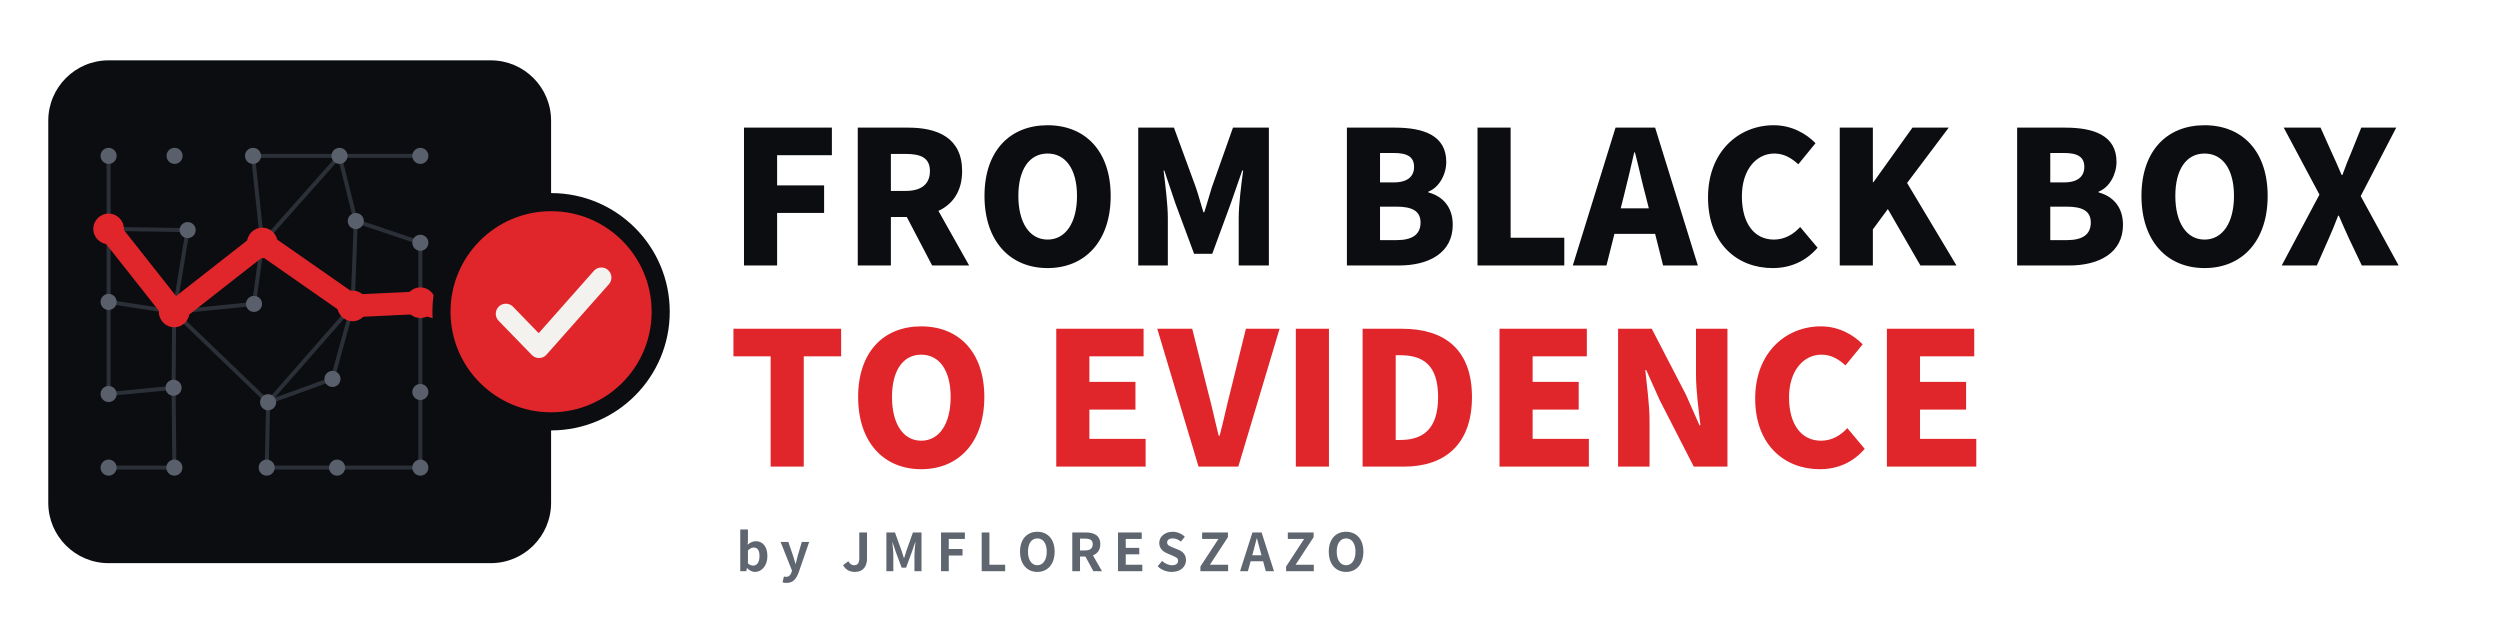
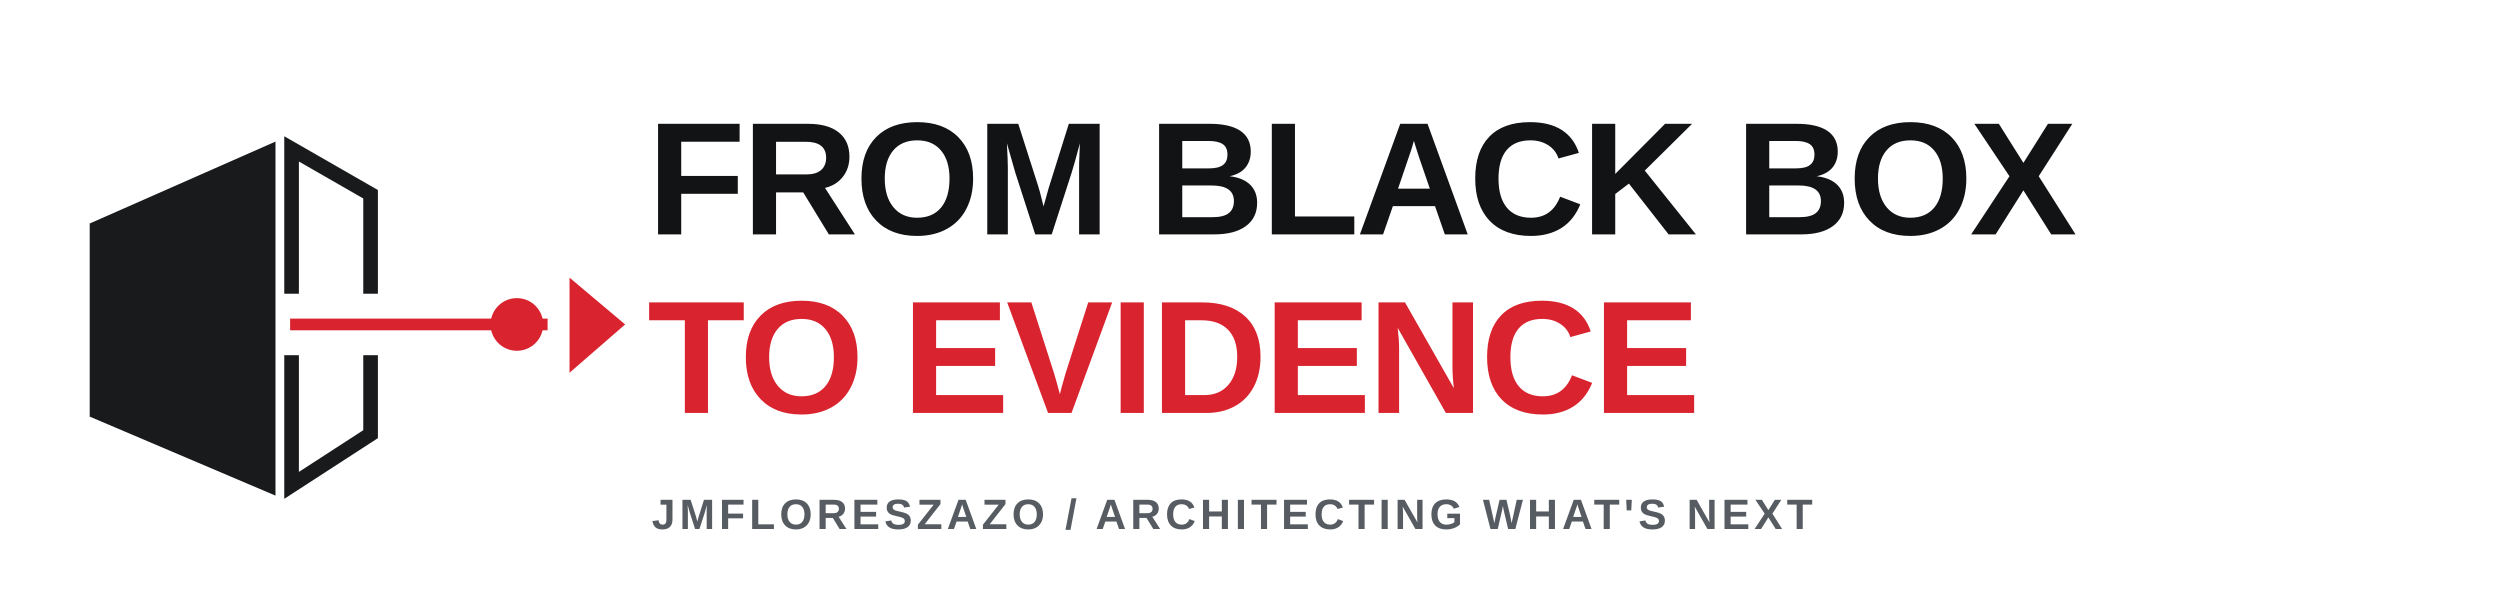
- <svg xmlns="http://www.w3.org/2000/svg" viewBox="0 0 1243 310" width="1243" height="310">
-   <rect x="24" y="30" width="250" height="250" rx="30.0" fill="#0B0D10" />
-   <g stroke="#2B3038" stroke-width="2.0" stroke-linecap="round">
-     <line x1="54.0" y1="77.5" x2="54.0" y2="113.8" />
-     <line x1="54.0" y1="113.8" x2="93.3" y2="114.4" />
-     <line x1="54.0" y1="113.8" x2="54.0" y2="150.1" />
-     <line x1="54.0" y1="113.8" x2="86.6" y2="155.1" />
-     <line x1="54.0" y1="150.1" x2="86.6" y2="155.1" />
-     <line x1="54.0" y1="150.1" x2="54.0" y2="195.9" />
-     <line x1="54.0" y1="195.9" x2="86.3" y2="192.8" />
-     <line x1="54.0" y1="232.5" x2="86.7" y2="232.5" />
-     <line x1="93.3" y1="114.4" x2="86.6" y2="155.1" />
-     <line x1="86.6" y1="155.1" x2="126.3" y2="151.1" />
-     <line x1="86.6" y1="155.1" x2="86.3" y2="192.8" />
-     <line x1="86.6" y1="155.1" x2="133.3" y2="200.0" />
-     <line x1="86.3" y1="192.8" x2="86.7" y2="232.5" />
-     <line x1="125.8" y1="77.5" x2="168.8" y2="77.5" />
-     <line x1="125.8" y1="77.5" x2="130.4" y2="120.8" />
-     <line x1="130.4" y1="120.8" x2="126.3" y2="151.1" />
-     <line x1="130.4" y1="120.8" x2="168.8" y2="77.5" />
-     <line x1="133.3" y1="200.0" x2="165.3" y2="188.4" />
-     <line x1="133.3" y1="200.0" x2="132.6" y2="232.5" />
-     <line x1="133.3" y1="200.0" x2="175.3" y2="152.1" />
-     <line x1="132.6" y1="232.5" x2="167.6" y2="232.5" />
-     <line x1="168.8" y1="77.5" x2="209.0" y2="77.5" />
-     <line x1="168.8" y1="77.5" x2="176.9" y2="109.9" />
-     <line x1="176.9" y1="109.9" x2="209.0" y2="120.7" />
-     <line x1="176.9" y1="109.9" x2="175.3" y2="152.1" />
-     <line x1="175.3" y1="152.1" x2="209.0" y2="150.5" />
-     <line x1="175.3" y1="152.1" x2="165.3" y2="188.4" />
-     <line x1="167.6" y1="232.5" x2="209.0" y2="232.5" />
-     <line x1="209.0" y1="120.7" x2="209.0" y2="150.5" />
-     <line x1="209.0" y1="150.5" x2="209.0" y2="194.9" />
-     <line x1="209.0" y1="194.9" x2="209.0" y2="232.5" />
+ <svg xmlns="http://www.w3.org/2000/svg" viewBox="0 0 1120 265" width="1120" height="265" role="img">
+   <g transform="scale(.58)">
+     <g transform="translate(6 28) scale(1.13)" stroke-linejoin="miter">
+       <path d="M56 128 L183 72 L183 314 L56 260 Z" fill="#181A1C" />
+       <path d="M194 176 V77 L248 108 V176" fill="none" stroke="#181A1C" stroke-width="10" stroke-linecap="butt" />
+       <path d="M194 218 V307 L248 272 V218" fill="none" stroke="#181A1C" stroke-width="10" stroke-linecap="butt" />
+       <path d="M193 197 H369" fill="none" stroke="#D9232E" stroke-width="8" stroke-linecap="butt" />
+       <circle cx="348" cy="197" r="18" fill="#D9232E" />
+       <path d="M384 165 L422 197 L384 230 Z" fill="#D9232E" />
+     </g>
  </g>
-   <g fill="#59606B">
-     <circle cx="54.0" cy="77.5" r="4.0" />
-     <circle cx="54.0" cy="113.8" r="4.0" />
-     <circle cx="54.0" cy="150.1" r="4.0" />
-     <circle cx="54.0" cy="195.9" r="4.0" />
-     <circle cx="54.0" cy="232.5" r="4.0" />
-     <circle cx="86.8" cy="77.5" r="4.0" />
-     <circle cx="93.3" cy="114.4" r="4.0" />
-     <circle cx="86.6" cy="155.1" r="4.0" />
-     <circle cx="86.3" cy="192.8" r="4.0" />
-     <circle cx="86.7" cy="232.5" r="4.0" />
-     <circle cx="125.8" cy="77.5" r="4.0" />
-     <circle cx="130.4" cy="120.8" r="4.0" />
-     <circle cx="126.3" cy="151.1" r="4.0" />
-     <circle cx="133.3" cy="200.0" r="4.0" />
-     <circle cx="132.6" cy="232.5" r="4.0" />
-     <circle cx="168.8" cy="77.5" r="4.0" />
-     <circle cx="176.9" cy="109.9" r="4.0" />
-     <circle cx="175.3" cy="152.1" r="4.0" />
-     <circle cx="165.3" cy="188.4" r="4.0" />
-     <circle cx="167.6" cy="232.5" r="4.0" />
-     <circle cx="209.0" cy="77.5" r="4.0" />
-     <circle cx="209.0" cy="120.7" r="4.0" />
-     <circle cx="209.0" cy="150.5" r="4.0" />
-     <circle cx="209.0" cy="194.9" r="4.0" />
-     <circle cx="209.0" cy="232.5" r="4.0" />
-   </g>
-   <path d="M54.0 113.8 L86.6 155.1 L130.4 120.8 L175.3 152.1 L209.0 150.5 L224.0 155.0" fill="none" stroke="#E0262B" stroke-width="11.25" stroke-linecap="round" stroke-linejoin="round" />
-   <g fill="#E0262B">
-     <circle cx="54.0" cy="113.8" r="7.6" />
-     <circle cx="86.6" cy="155.1" r="7.6" />
-     <circle cx="130.4" cy="120.8" r="7.6" />
-     <circle cx="175.3" cy="152.1" r="7.6" />
-     <circle cx="209.0" cy="150.5" r="7.6" />
-   </g>
-   <circle cx="274" cy="155.0" r="59.0" fill="#0B0D10" />
-   <circle cx="274" cy="155.0" r="50.0" fill="#E0262B" />
-   <path d="M251.5 156.0 L268.0 173.0 L299.0 138.0" fill="none" stroke="#F4F2EE" stroke-width="10.0" stroke-linecap="round" stroke-linejoin="round" />
-   <path d="M369.912 132.0H386.38V105.872H409.748V92.164H386.38V77.168H413.612V63.46H369.912Z M442.948 94.924V76.524H450.308C458.128 76.524 462.36 78.64 462.36 85.08C462.36 91.52 458.128 94.924 450.308 94.924ZM463.464 132.0H481.864L466.592 104.86C473.676 101.548 478.368 95.108 478.368 85.08C478.368 68.52 466.224 63.46 451.596 63.46H426.48V132.0H442.948V107.896H450.86Z M520.86 133.288C539.536 133.288 552.232 119.856 552.232 97.408C552.232 75.052 539.536 62.264 520.86 62.264C502.184 62.264 489.488 74.96 489.488 97.408C489.488 119.856 502.184 133.288 520.86 133.288ZM520.86 119.12C511.844 119.12 506.324 110.656 506.324 97.408C506.324 84.16 511.844 76.34 520.86 76.34C529.876 76.34 535.488 84.16 535.488 97.408C535.488 110.656 529.876 119.12 520.86 119.12Z M565.928 132.0H580.648V108.54C580.648 101.732 579.36 91.52 578.532 84.804H578.9L584.42 101.18L593.712 126.204H602.728L611.928 101.18L617.632 84.804H618.092C617.172 91.52 615.884 101.732 615.884 108.54V132.0H630.88V63.46H613.032L602.544 93.084C601.256 97.04 600.152 101.364 598.772 105.504H598.312C597.024 101.364 595.92 97.04 594.54 93.084L583.684 63.46H565.928Z  M669.68 132.0H695.532C710.436 132.0 722.304 125.744 722.304 111.76C722.304 102.652 717.06 97.5 710.16 95.66V95.292C715.68 93.176 719.084 86.552 719.084 80.48C719.084 67.324 707.768 63.46 693.6 63.46H669.68ZM686.148 90.692V76.064H692.956C699.856 76.064 703.076 78.088 703.076 82.964C703.076 87.656 699.948 90.692 692.956 90.692ZM686.148 119.396V102.744H694.336C702.34 102.744 706.296 105.044 706.296 110.656C706.296 116.544 702.248 119.396 694.336 119.396Z M734.62 132.0H777.768V118.2H751.088V63.46H734.62Z M781.988 132.0H798.732L802.688 116.268H822.928L826.884 132.0H844.18L822.928 63.46H803.24ZM805.816 103.572 807.288 97.776C809.036 90.968 810.876 82.964 812.532 75.788H812.9C814.74 82.78 816.488 90.968 818.328 97.776L819.8 103.572Z M881.336 133.288C890.26 133.288 897.896 129.884 903.692 123.168L895.044 112.864C891.824 116.36 887.5 119.12 881.98 119.12C872.32 119.12 866.064 111.208 866.064 97.592C866.064 84.252 873.332 76.34 882.164 76.34C887.04 76.34 890.628 78.548 894.124 81.676L902.68 71.188C897.988 66.404 890.812 62.264 881.888 62.264C864.5 62.264 849.228 75.328 849.228 98.144C849.228 121.328 863.948 133.288 881.336 133.288Z M914.72 132.0H931.188V114.06L938.64 103.94L954.832 132.0H972.772L948.208 90.968L968.908 63.46H950.876L931.464 90.6H931.188V63.46H914.72Z  M1002.924 132.0H1028.776C1043.68 132.0 1055.548 125.744 1055.548 111.76C1055.548 102.652 1050.304 97.5 1043.404 95.66V95.292C1048.924 93.176 1052.328 86.552 1052.328 80.48C1052.328 67.324 1041.012 63.46 1026.844 63.46H1002.924ZM1019.392 90.692V76.064H1026.2C1033.1 76.064 1036.32 78.088 1036.32 82.964C1036.32 87.656 1033.192 90.692 1026.2 90.692ZM1019.392 119.396V102.744H1027.58C1035.584 102.744 1039.54 105.044 1039.54 110.656C1039.54 116.544 1035.492 119.396 1027.58 119.396Z M1096.108 133.288C1114.784 133.288 1127.48 119.856 1127.48 97.408C1127.48 75.052 1114.784 62.264 1096.108 62.264C1077.432 62.264 1064.736 74.96 1064.736 97.408C1064.736 119.856 1077.432 133.288 1096.108 133.288ZM1096.108 119.12C1087.092 119.12 1081.572 110.656 1081.572 97.408C1081.572 84.16 1087.092 76.34 1096.108 76.34C1105.124 76.34 1110.736 84.16 1110.736 97.408C1110.736 110.656 1105.124 119.12 1096.108 119.12Z M1134.46 132.0H1151.94L1157.828 118.66C1159.392 115.072 1160.956 111.484 1162.52 107.252H1162.888C1164.728 111.484 1166.292 115.072 1167.948 118.66L1174.296 132.0H1192.604L1173.744 97.5L1191.408 63.46H1174.02L1169.052 75.788C1167.672 79.008 1166.2 82.596 1164.636 87.012H1164.268C1162.336 82.596 1160.864 79.008 1159.3 75.788L1153.78 63.46H1135.472L1153.228 96.764Z" fill="#0B0D10" />
-   <path d="M383.16 232.0H399.628V177.168H418.212V163.46H364.668V177.168H383.16Z M458.036 233.288C476.712 233.288 489.408 219.856 489.408 197.408C489.408 175.052 476.712 162.264 458.036 162.264C439.36 162.264 426.664 174.96 426.664 197.408C426.664 219.856 439.36 233.288 458.036 233.288ZM458.036 219.12C449.02 219.12 443.5 210.656 443.5 197.408C443.5 184.16 449.02 176.34 458.036 176.34C467.052 176.34 472.664 184.16 472.664 197.408C472.664 210.656 467.052 219.12 458.036 219.12Z  M525.172 232.0H569.608V218.2H541.64V203.664H564.548V189.864H541.64V177.168H568.596V163.46H525.172Z M595.908 232.0H615.688L636.204 163.46H619.46L611.732 194.74C609.8 202.1 608.42 209.092 606.396 216.636H605.936C604.004 209.092 602.624 202.1 600.6 194.74L592.78 163.46H575.392Z M644.288 232.0H660.756V163.46H644.288Z M677.488 232.0H698.096C718.06 232.0 731.86 221.236 731.86 197.408C731.86 173.58 718.06 163.46 697.176 163.46H677.488ZM693.956 218.752V176.616H696.164C707.204 176.616 715.024 181.124 715.024 197.408C715.024 213.692 707.204 218.752 696.164 218.752Z M745.556 232.0H789.992V218.2H762.024V203.664H784.932V189.864H762.024V177.168H788.98V163.46H745.556Z M804.516 232.0H820.156V209.276C820.156 200.996 818.776 191.612 818.04 183.976H818.5L825.216 198.972L842.144 232.0H858.888V163.46H843.248V186.184C843.248 194.372 844.628 204.216 845.456 211.484H844.996L838.28 196.304L821.26 163.46H804.516Z M904.784 233.288C913.708 233.288 921.344 229.884 927.14 223.168L918.492 212.864C915.272 216.36 910.948 219.12 905.428 219.12C895.768 219.12 889.512 211.208 889.512 197.592C889.512 184.252 896.78 176.34 905.612 176.34C910.488 176.34 914.076 178.548 917.572 181.676L926.128 171.188C921.436 166.404 914.26 162.264 905.336 162.264C887.948 162.264 872.676 175.328 872.676 198.144C872.676 221.328 887.396 233.288 904.784 233.288Z M938.168 232.0H982.604V218.2H954.636V203.664H977.544V189.864H954.636V177.168H981.592V163.46H938.168Z" fill="#E0262B" />
-   <path d="M375.36 284.364C378.558 284.364 381.548 281.478 381.548 276.46C381.548 272.014 379.39 269.076 375.802 269.076C374.372 269.076 372.916 269.778 371.746 270.818L371.876 268.478V263.252H368.054V284.0H371.044L371.356 282.466H371.486C372.656 283.688 374.06 284.364 375.36 284.364ZM374.528 281.218C373.722 281.218 372.76 280.932 371.876 280.126V273.704C372.864 272.716 373.748 272.222 374.736 272.222C376.738 272.222 377.622 273.756 377.622 276.538C377.622 279.71 376.244 281.218 374.528 281.218Z M391.072 289.824C394.322 289.824 395.882 287.874 397.156 284.442L402.33 269.44H398.664L396.662 276.2C396.298 277.552 395.934 278.956 395.622 280.308H395.492C395.076 278.904 394.712 277.5 394.27 276.2L391.956 269.44H388.108L393.776 283.714L393.516 284.598C393.1 285.872 392.268 286.808 390.786 286.808C390.448 286.808 390.032 286.704 389.772 286.626L389.07 289.564C389.642 289.72 390.214 289.824 391.072 289.824Z  M425.122 284.364C429.256 284.364 431.076 281.4 431.076 277.786V264.734H427.228V277.474C427.228 280.126 426.344 281.036 424.654 281.036C423.562 281.036 422.522 280.438 421.794 279.034L419.168 280.984C420.442 283.246 422.34 284.364 425.122 284.364Z M440.704 284.0H444.162V275.966C444.162 274.12 443.85 271.468 443.668 269.648H443.772L445.306 274.172L448.296 282.258H450.506L453.47 274.172L455.03 269.648H455.16C454.952 271.468 454.666 274.12 454.666 275.966V284.0H458.176V264.734H453.912L450.688 273.782C450.298 274.952 449.96 276.226 449.544 277.448H449.414C449.024 276.226 448.66 274.952 448.244 273.782L444.968 264.734H440.704Z M467.882 284.0H471.73V276.2H478.568V272.976H471.73V267.958H479.738V264.734H467.882Z M488.092 284.0H499.766V280.776H491.94V264.734H488.092Z M515.764 284.364C520.86 284.364 524.37 280.542 524.37 274.276C524.37 268.036 520.86 264.396 515.764 264.396C510.668 264.396 507.158 268.036 507.158 274.276C507.158 280.542 510.668 284.364 515.764 284.364ZM515.764 281.036C512.904 281.036 511.11 278.384 511.11 274.276C511.11 270.168 512.904 267.698 515.764 267.698C518.624 267.698 520.444 270.168 520.444 274.276C520.444 278.384 518.624 281.036 515.764 281.036Z M536.988 273.678V267.802H539.484C541.954 267.802 543.306 268.504 543.306 270.584C543.306 272.638 541.954 273.678 539.484 273.678ZM543.618 284.0H547.908L543.41 276.122C545.62 275.264 547.076 273.47 547.076 270.584C547.076 266.164 543.878 264.734 539.822 264.734H533.14V284.0H536.988V276.72H539.666Z M555.872 284.0H567.962V280.776H559.72V275.628H566.454V272.404H559.72V267.958H567.676V264.734H555.872Z M582.608 284.364C587.054 284.364 589.68 281.686 589.68 278.54C589.68 275.758 588.146 274.25 585.806 273.288L583.284 272.274C581.646 271.598 580.294 271.104 580.294 269.726C580.294 268.452 581.334 267.698 583.024 267.698C584.636 267.698 585.91 268.296 587.132 269.284L589.082 266.892C587.522 265.306 585.286 264.396 583.024 264.396C579.15 264.396 576.368 266.84 576.368 269.96C576.368 272.768 578.344 274.328 580.294 275.108L582.842 276.226C584.558 276.954 585.754 277.396 585.754 278.826C585.754 280.178 584.688 281.036 582.686 281.036C580.996 281.036 579.15 280.178 577.798 278.904L575.588 281.556C577.46 283.376 580.034 284.364 582.608 284.364Z M596.838 284.0H610.618V280.776H601.57L610.54 267.048V264.734H597.696V267.958H605.808L596.838 281.686Z M616.554 284.0H620.454L621.806 279.06H628.02L629.372 284.0H633.428L627.266 264.734H622.716ZM622.638 276.07 623.21 273.964C623.782 271.962 624.328 269.778 624.848 267.672H624.952C625.524 269.726 626.044 271.962 626.642 273.964L627.214 276.07Z M639.442 284.0H653.222V280.776H644.174L653.144 267.048V264.734H640.3V267.958H648.412L639.442 281.686Z M669.272 284.364C674.368 284.364 677.878 280.542 677.878 274.276C677.878 268.036 674.368 264.396 669.272 264.396C664.176 264.396 660.666 268.036 660.666 274.276C660.666 280.542 664.176 284.364 669.272 284.364ZM669.272 281.036C666.412 281.036 664.618 278.384 664.618 274.276C664.618 270.168 666.412 267.698 669.272 267.698C672.132 267.698 673.952 270.168 673.952 274.276C673.952 278.384 672.132 281.036 669.272 281.036Z" fill="#5F6670" />
+   <text x="290" y="105" font-family="Arial,Helvetica,sans-serif" font-size="72" font-weight="800" fill="#121315" letter-spacing="-1.5" text-anchor="start">FROM BLACK BOX</text>
+   <text x="290" y="185" font-family="Arial,Helvetica,sans-serif" font-size="72" font-weight="800" fill="#D9232E" letter-spacing="-1.5" text-anchor="start">TO EVIDENCE</text>
+   <text x="292" y="237" font-family="Arial,Helvetica,sans-serif" font-size="19" font-weight="700" fill="#565C62" letter-spacing="1.9" text-anchor="start">JMFLORESZAZO / ARCHITECTING WHAT'S NEXT</text>
</svg>
